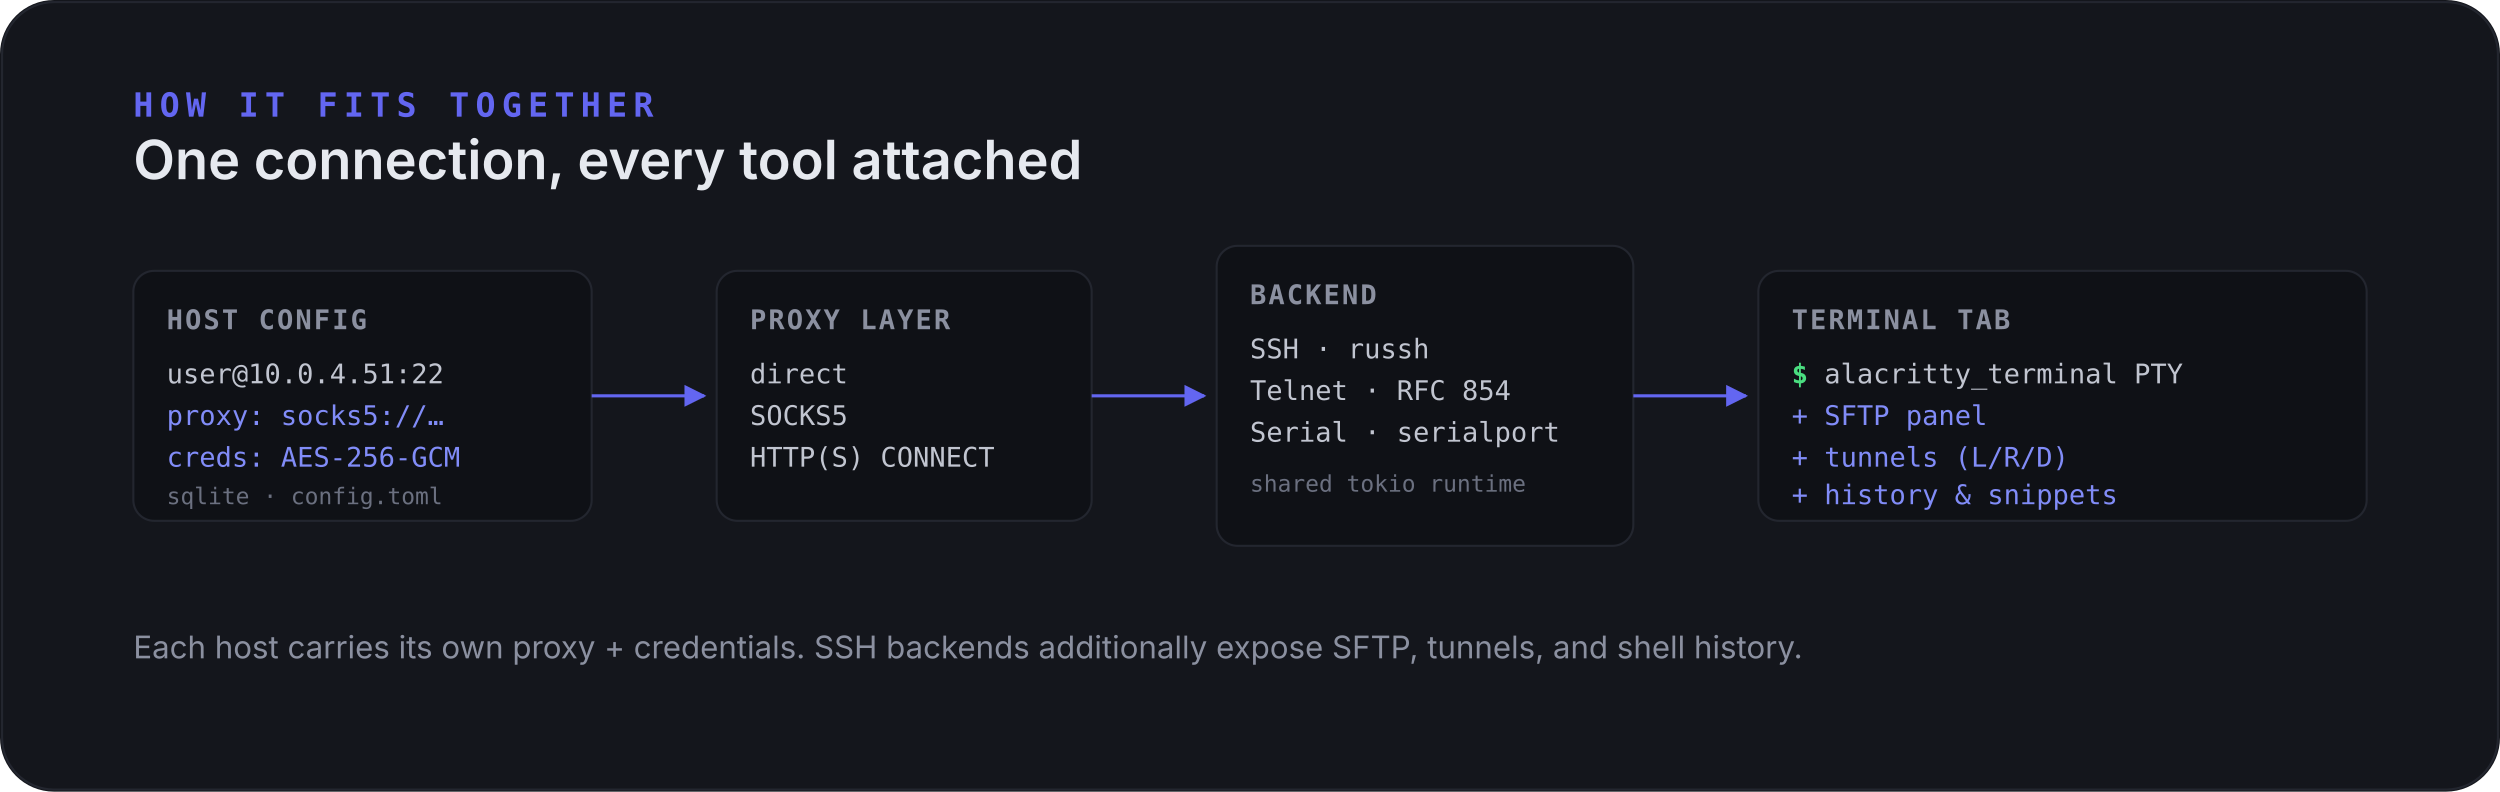
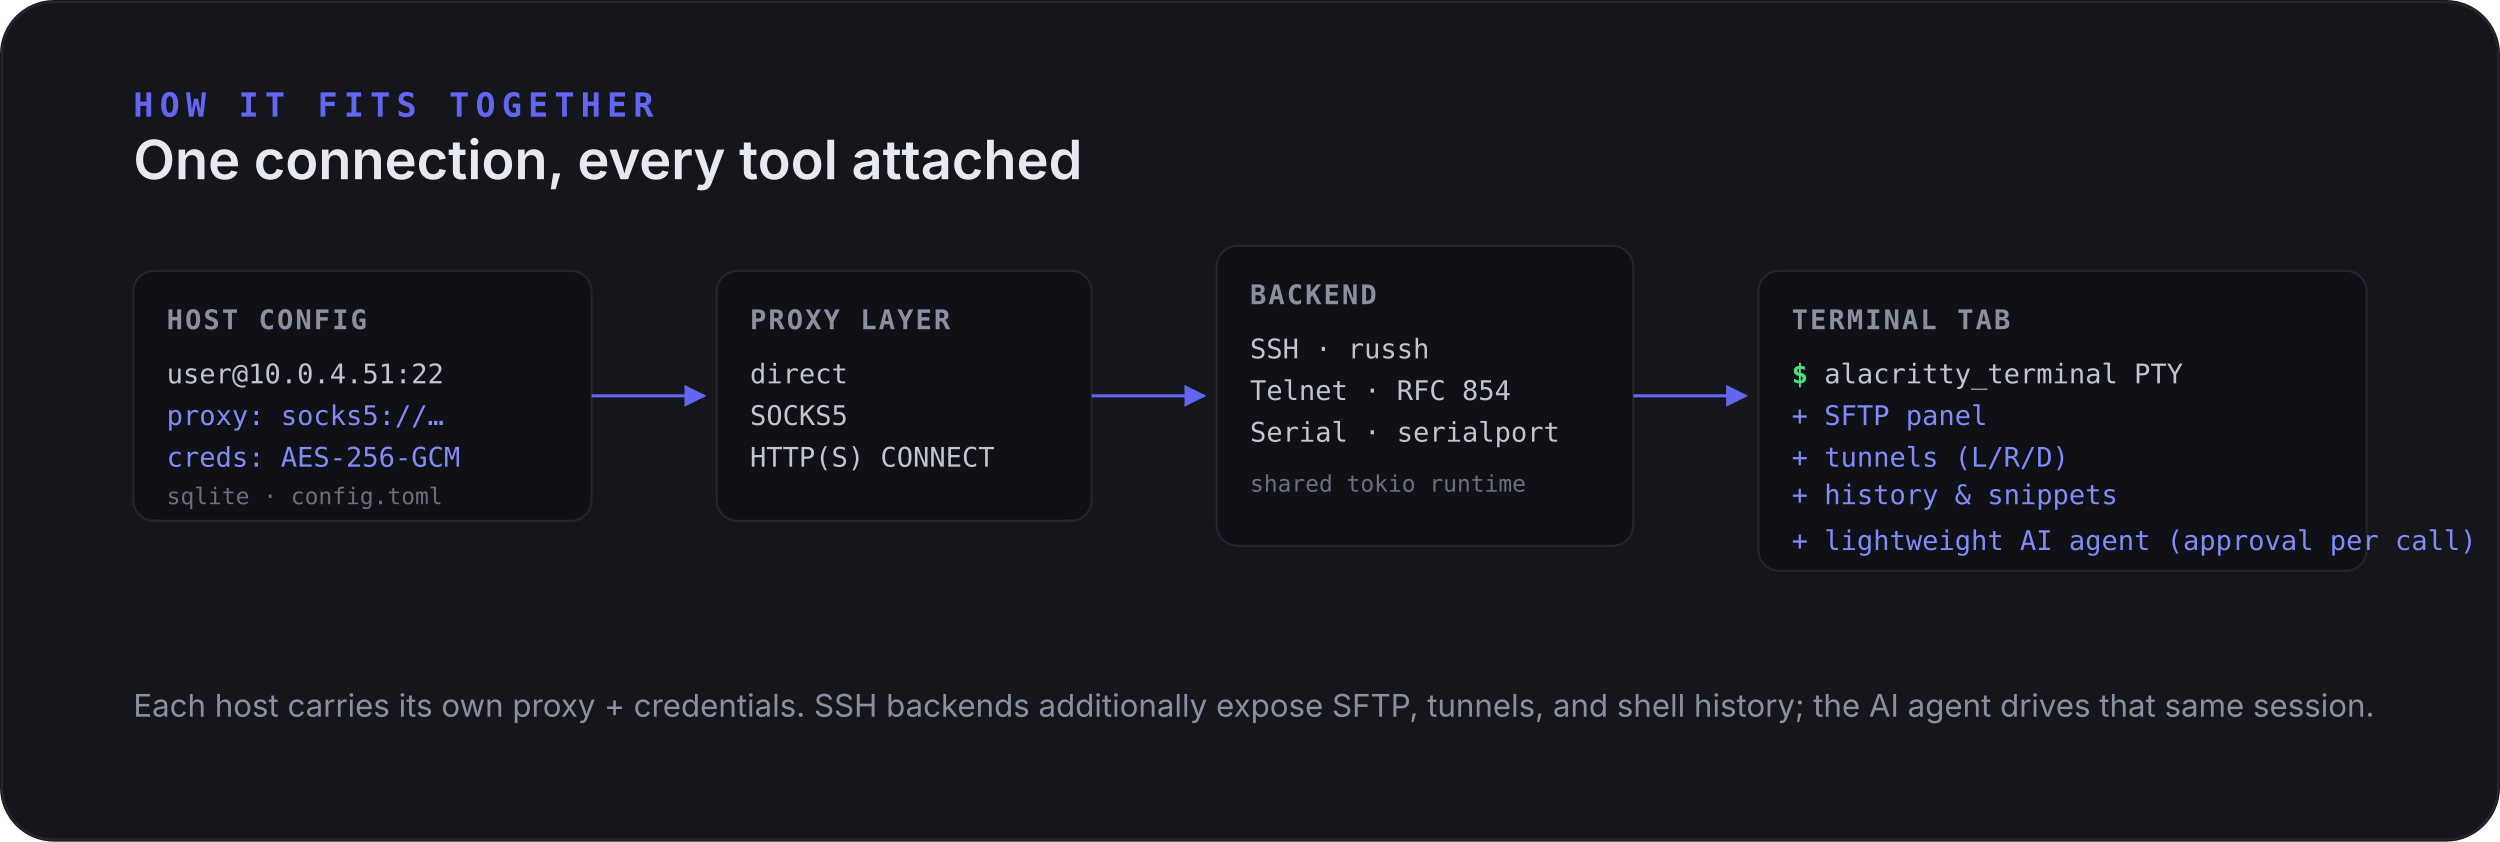
- <svg xmlns="http://www.w3.org/2000/svg" width="1200" height="380" viewBox="0 0 1200 380" role="img" aria-labelledby="arch-title arch-desc">
-   <rect width="1200" height="380" rx="26" fill="#14161c" />
-   <rect x="1" y="1" width="1198" height="378" rx="25" fill="none" stroke="#23262f" stroke-width="1" />
+ <svg xmlns="http://www.w3.org/2000/svg" width="1200" height="404" viewBox="0 0 1200 404" role="img" aria-labelledby="arch-title arch-desc">
+   <rect width="1200" height="404" rx="26" fill="#14161c" />
+   <rect x="1" y="1" width="1198" height="402" rx="25" fill="none" stroke="#23262f" stroke-width="1" />
  <defs>
    <marker id="arrow" viewBox="0 0 10 10" refX="9" refY="5" markerWidth="7" markerHeight="7" orient="auto-start-reverse">
      <path d="M0,0 L10,5 L0,10 z" fill="#6366f1" />
    </marker>
  </defs>
  <text x="64" y="56" font-family="ui-monospace, SFMono-Regular, Menlo, monospace" font-size="16" letter-spacing="3" fill="#6366f1" font-weight="600">
    HOW IT FITS TOGETHER
  </text>
  <text x="64" y="86" font-family="-apple-system, BlinkMacSystemFont, 'Segoe UI', 'PingFang SC', sans-serif" font-size="26" font-weight="600" fill="#e6e9ef">
    One connection, every tool attached
  </text>
  <g transform="translate(64 130)">
    <rect x="0" y="0" width="220" height="120" rx="10" fill="#0f1116" stroke="#23262f" />
    <text x="16" y="28" font-family="ui-monospace, SFMono-Regular, Menlo, monospace" font-size="13" font-weight="600" fill="#8b90a0" letter-spacing="1">HOST CONFIG</text>
    <g font-family="ui-monospace, SFMono-Regular, Menlo, monospace" font-size="13" fill="#c1c5d0">
      <text x="16" y="54">user@10.0.4.51:22</text>
      <text x="16" y="74" fill="#818cf8">proxy: socks5://…</text>
      <text x="16" y="94" fill="#818cf8">creds: AES-256-GCM</text>
      <text x="16" y="112" fill="#6b7080" font-size="11">sqlite · config.toml</text>
    </g>
  </g>
  <line x1="284" y1="190" x2="338" y2="190" stroke="#6366f1" stroke-width="1.5" marker-end="url(#arrow)" />
  <g transform="translate(344 130)">
    <rect x="0" y="0" width="180" height="120" rx="10" fill="#0f1116" stroke="#23262f" />
    <text x="16" y="28" font-family="ui-monospace, SFMono-Regular, Menlo, monospace" font-size="13" font-weight="600" fill="#8b90a0" letter-spacing="1">PROXY LAYER</text>
    <g font-family="ui-monospace, SFMono-Regular, Menlo, monospace" font-size="13" fill="#c1c5d0">
      <text x="16" y="54">direct</text>
      <text x="16" y="74">SOCKS5</text>
      <text x="16" y="94">HTTP(S) CONNECT</text>
    </g>
  </g>
  <line x1="524" y1="190" x2="578" y2="190" stroke="#6366f1" stroke-width="1.5" marker-end="url(#arrow)" />
  <g transform="translate(584 118)">
    <rect x="0" y="0" width="200" height="144" rx="10" fill="#0f1116" stroke="#23262f" />
    <text x="16" y="28" font-family="ui-monospace, SFMono-Regular, Menlo, monospace" font-size="13" font-weight="600" fill="#8b90a0" letter-spacing="1">BACKEND</text>
    <g font-family="ui-monospace, SFMono-Regular, Menlo, monospace" font-size="13" fill="#c1c5d0">
      <text x="16" y="54">SSH · russh</text>
      <text x="16" y="74">Telnet · RFC 854</text>
      <text x="16" y="94">Serial · serialport</text>
      <text x="16" y="118" fill="#6b7080" font-size="11">shared tokio runtime</text>
    </g>
  </g>
  <line x1="784" y1="190" x2="838" y2="190" stroke="#6366f1" stroke-width="1.5" marker-end="url(#arrow)" />
  <g transform="translate(844 130)">
-     <rect x="0" y="0" width="292" height="120" rx="10" fill="#0f1116" stroke="#23262f" />
+     <rect x="0" y="0" width="292" height="144" rx="10" fill="#0f1116" stroke="#23262f" />
    <text x="16" y="28" font-family="ui-monospace, SFMono-Regular, Menlo, monospace" font-size="13" font-weight="600" fill="#8b90a0" letter-spacing="1">TERMINAL TAB</text>
    <g font-family="ui-monospace, SFMono-Regular, Menlo, monospace" font-size="13" fill="#c1c5d0">
      <text x="16" y="54">
        <tspan fill="#4ade80" font-weight="600">$</tspan> alacritty_terminal PTY</text>
      <text x="16" y="74" fill="#818cf8">+ SFTP panel</text>
      <text x="16" y="94" fill="#818cf8">+ tunnels (L/R/D)</text>
      <text x="16" y="112" fill="#818cf8">+ history &amp; snippets</text>
+       <text x="16" y="134" fill="#818cf8">+ lightweight AI agent (approval per call)</text>
    </g>
  </g>
-   <text x="64" y="316" font-family="-apple-system, BlinkMacSystemFont, 'Segoe UI', 'PingFang SC', sans-serif" font-size="15" fill="#8b90a0">
-     Each host carries its own proxy + credentials. SSH backends additionally expose SFTP, tunnels, and shell history.
+   <text x="64" y="344" font-family="-apple-system, BlinkMacSystemFont, 'Segoe UI', 'PingFang SC', sans-serif" font-size="15" fill="#8b90a0">
+     Each host carries its own proxy + credentials. SSH backends additionally expose SFTP, tunnels, and shell history; the AI agent drives that same session.
  </text>
</svg>
